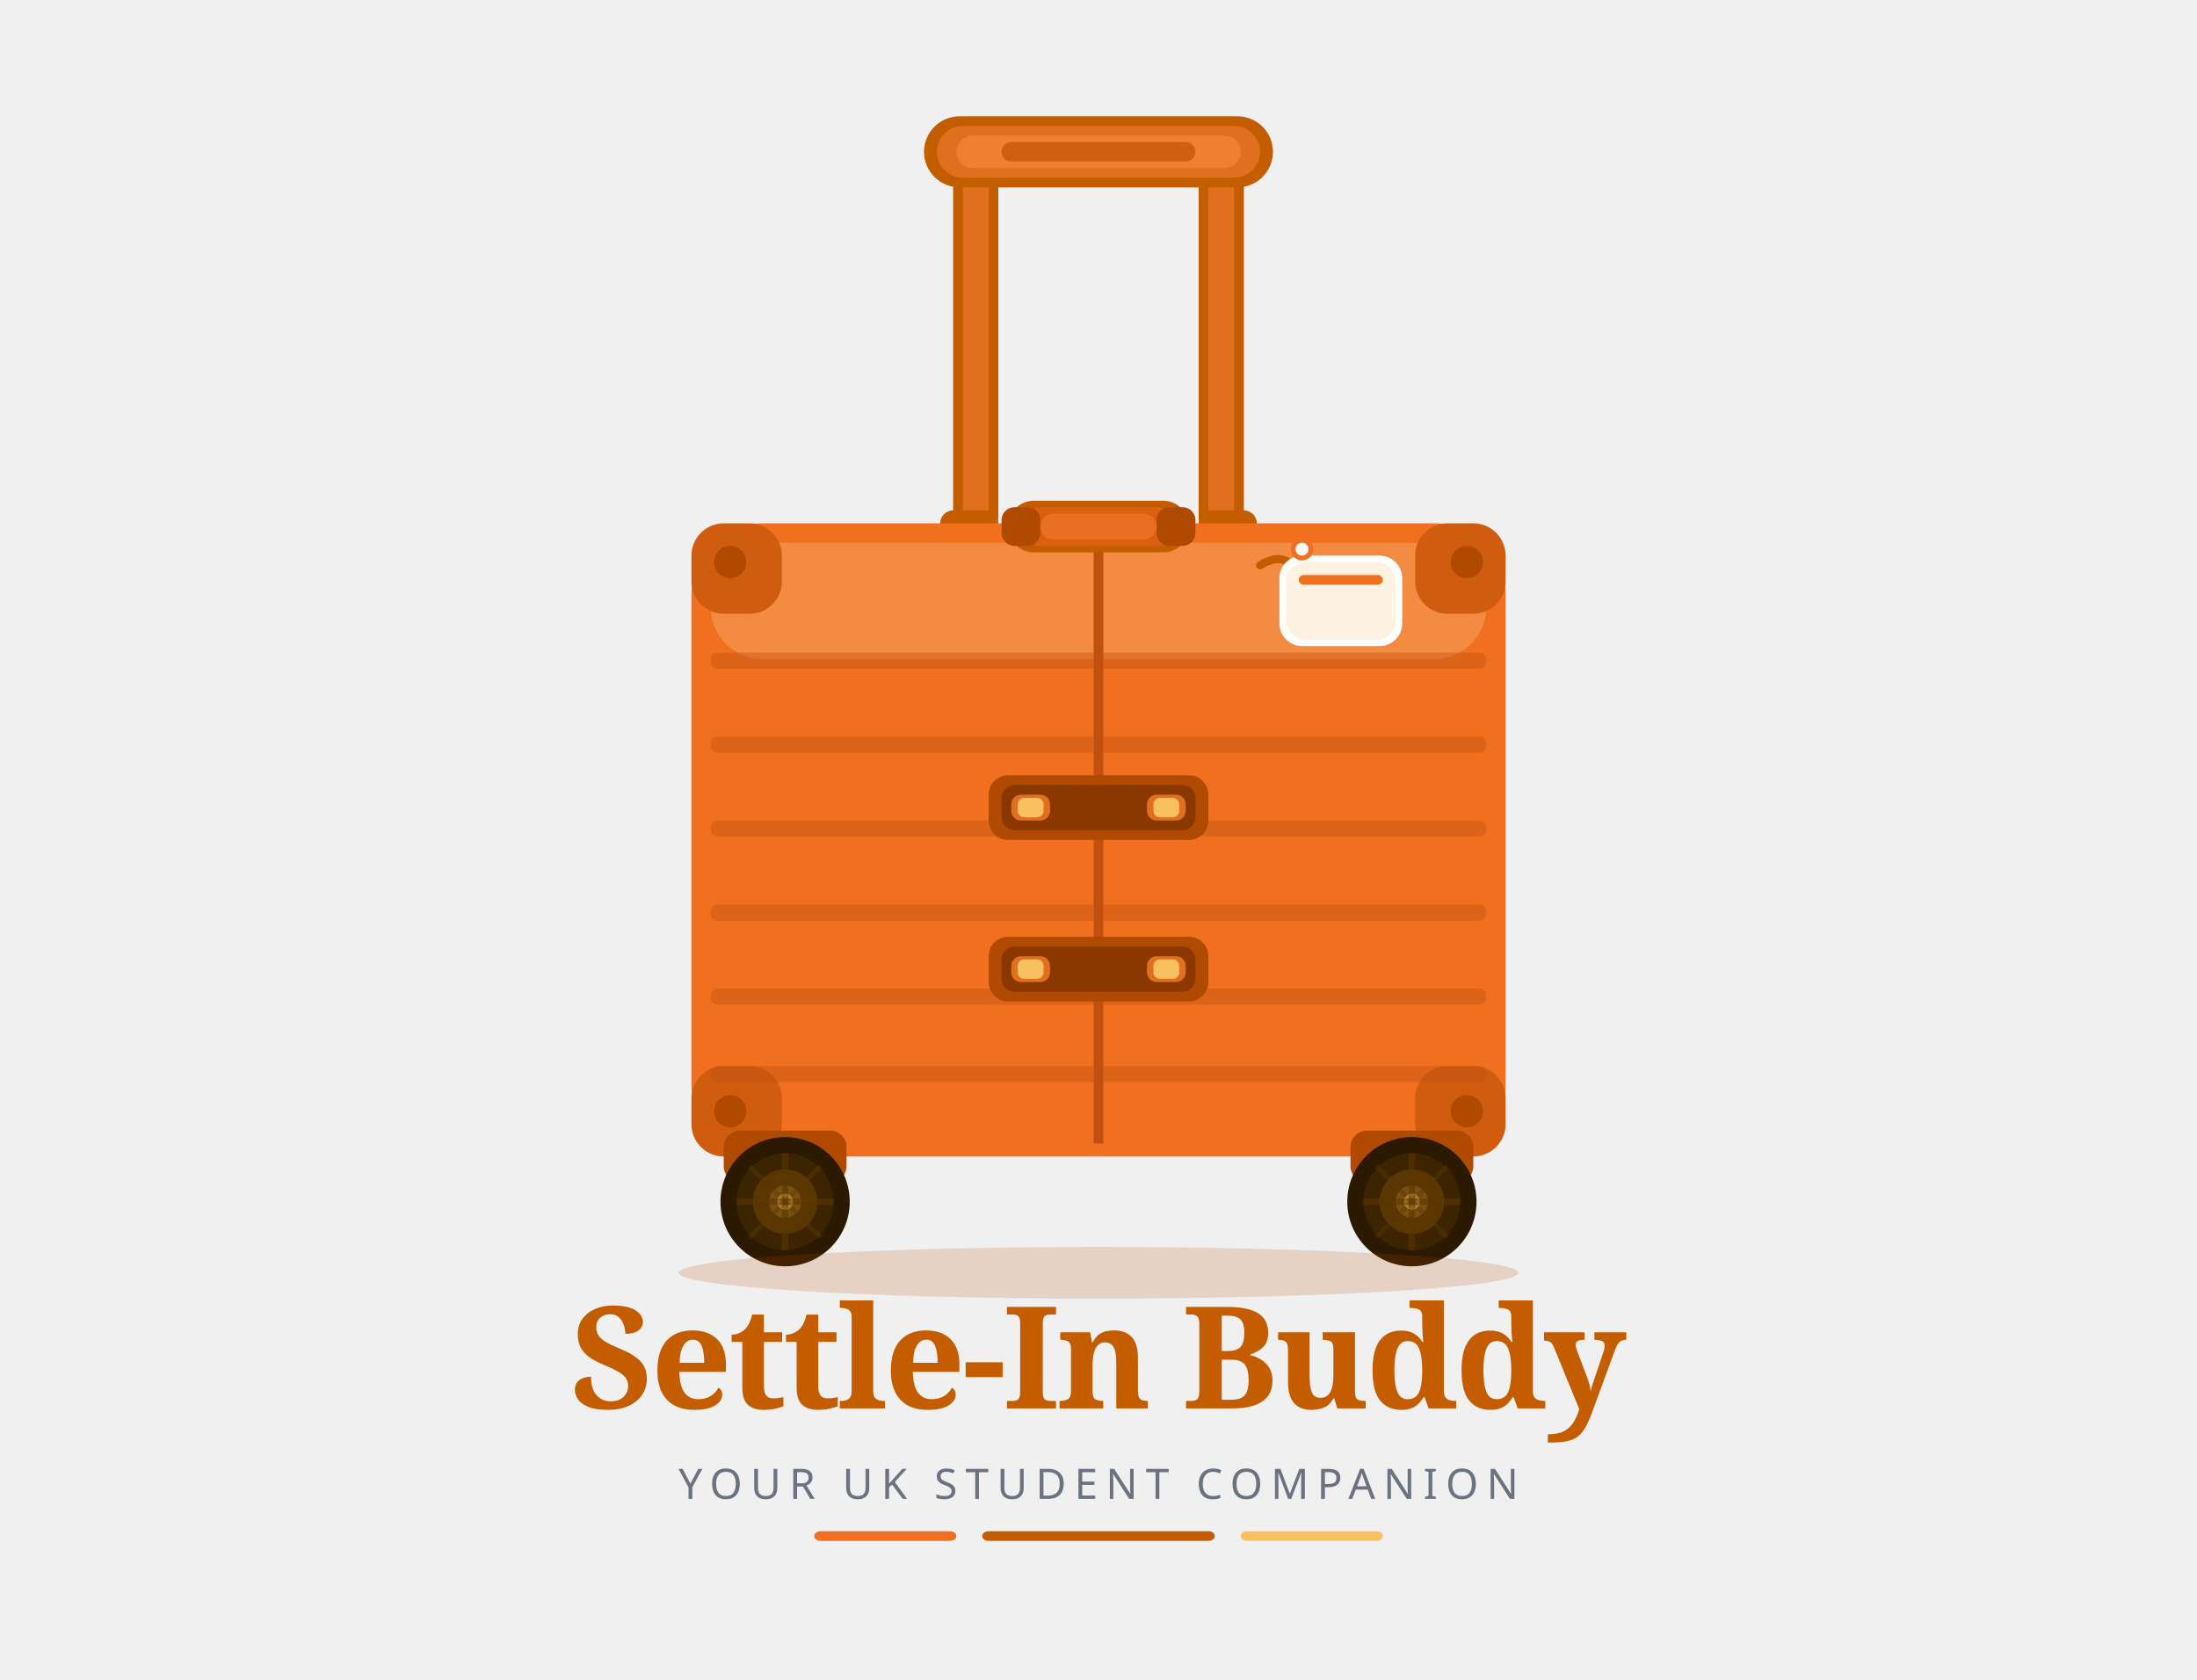
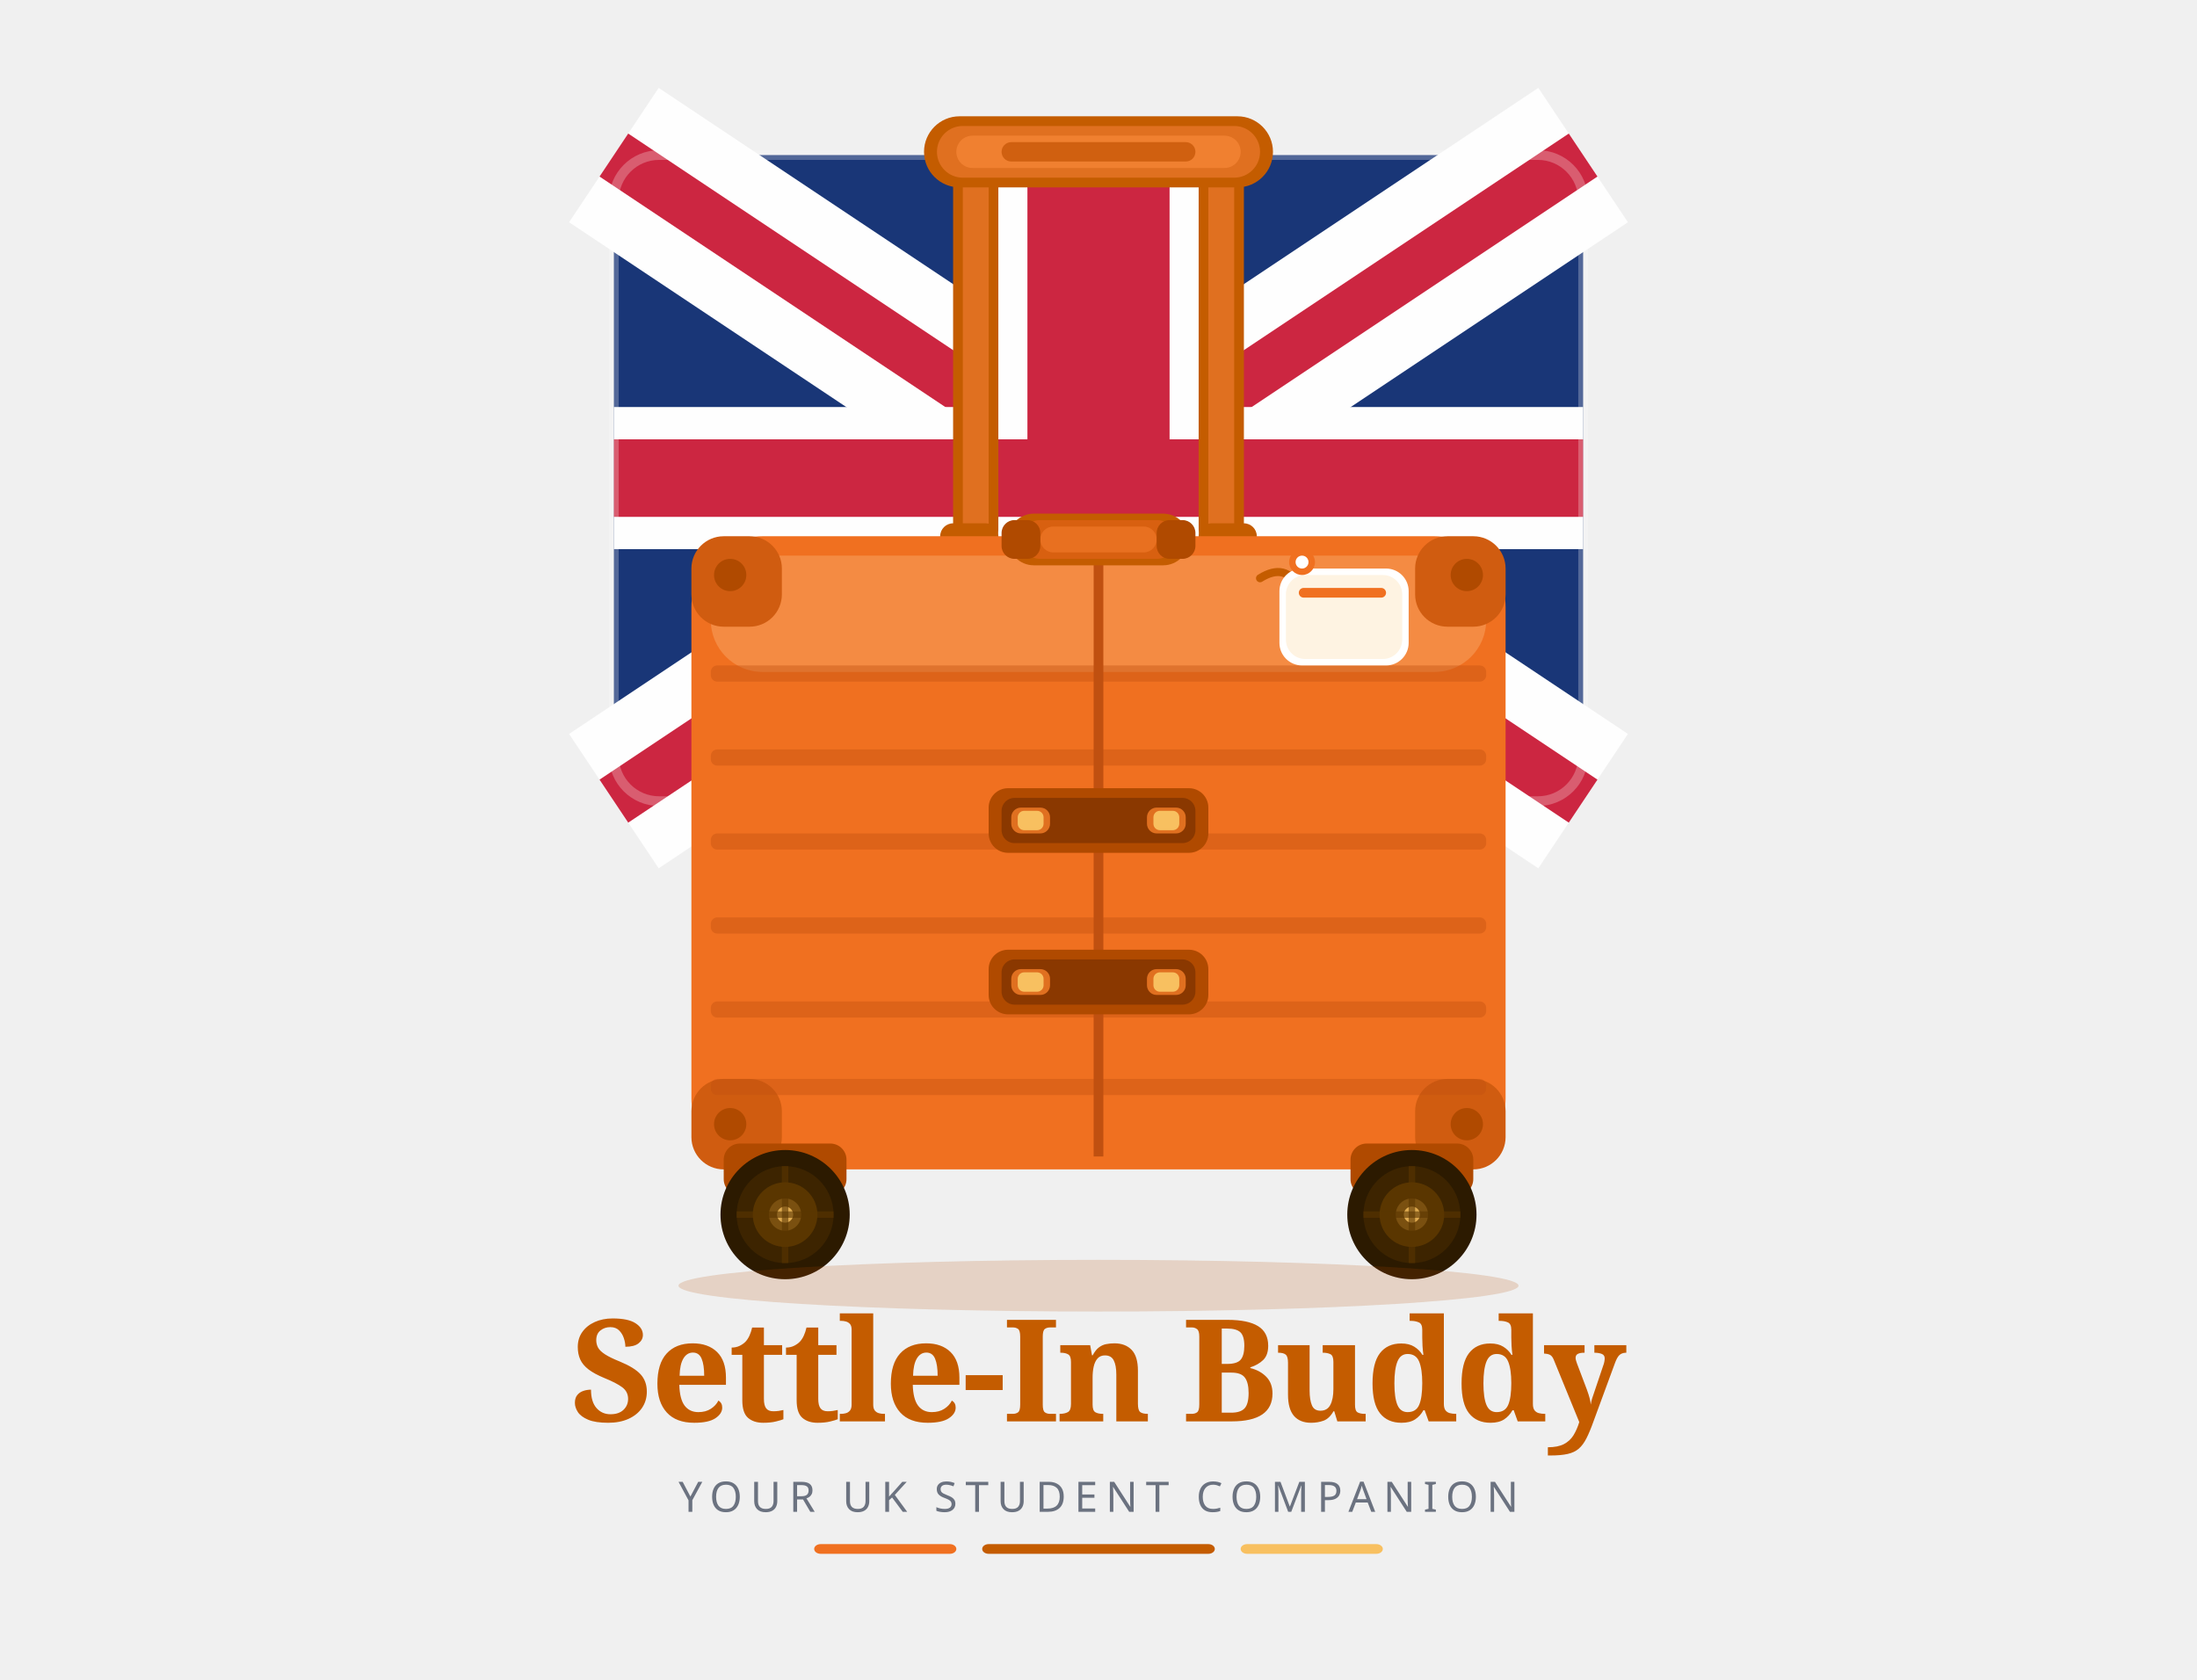
<svg xmlns="http://www.w3.org/2000/svg" width="680" height="520" viewBox="0 0 680 520">
  <defs>
    <style>
      .lt { font-family:'Playfair Display',Georgia,serif; font-weight:900; }
      .ls { font-family:'Plus Jakarta Sans','Segoe UI',sans-serif; font-weight:500; }
    </style>
  </defs>
-   <rect x="295" y="48" width="14" height="118" rx="6" fill="#c45c00" />
-   <rect x="298" y="50" width="8" height="114" rx="4" fill="#e07020" />
-   <rect x="371" y="48" width="14" height="118" rx="6" fill="#c45c00" />
-   <rect x="374" y="50" width="8" height="114" rx="4" fill="#e07020" />
+   <g opacity="0.9">
+     <rect x="190" y="48" width="300" height="200" rx="14" fill="#012169" />
+     <line x1="190" y1="48" x2="490" y2="248" stroke="#fff" stroke-width="50" />
+     <line x1="490" y1="48" x2="190" y2="248" stroke="#fff" stroke-width="50" />
+     <line x1="190" y1="48" x2="490" y2="248" stroke="#C8102E" stroke-width="16" />
+     <line x1="490" y1="48" x2="190" y2="248" stroke="#C8102E" stroke-width="16" />
+     <rect x="190" y="126" width="300" height="44" fill="#fff" />
+     <rect x="308" y="48" width="64" height="200" fill="#fff" />
+     <rect x="190" y="136" width="300" height="24" fill="#C8102E" />
+     <rect x="318" y="48" width="44" height="200" fill="#C8102E" />
+     <rect x="190" y="48" width="300" height="200" rx="14" fill="none" stroke="rgba(255,255,255,0.25)" stroke-width="3" />
+   </g>
+   <rect x="295" y="48" width="14" height="122" rx="6" fill="#c45c00" />
+   <rect x="298" y="50" width="8" height="118" rx="4" fill="#e07020" />
+   <rect x="371" y="48" width="14" height="122" rx="6" fill="#c45c00" />
+   <rect x="374" y="50" width="8" height="118" rx="4" fill="#e07020" />
  <rect x="286" y="36" width="108" height="22" rx="11" fill="#c45c00" />
  <rect x="290" y="39" width="100" height="16" rx="8" fill="#e07020" />
  <rect x="296" y="42" width="88" height="10" rx="5" fill="#f08030" />
  <rect x="310" y="44" width="60" height="6" rx="3" fill="#d06010" />
-   <rect x="291" y="158" width="18" height="12" rx="4" fill="#c45c00" />
-   <rect x="371" y="158" width="18" height="12" rx="4" fill="#c45c00" />
-   <rect x="214" y="162" width="252" height="196" rx="22" fill="#f07020" />
-   <rect x="220" y="168" width="240" height="36" rx="16" fill="#f8a060" opacity="0.55" />
-   <rect x="214" y="162" width="28" height="28" rx="10" fill="#d05c10" />
-   <rect x="438" y="162" width="28" height="28" rx="10" fill="#d05c10" />
-   <rect x="214" y="330" width="28" height="28" rx="10" fill="#d05c10" />
-   <rect x="438" y="330" width="28" height="28" rx="10" fill="#d05c10" />
-   <circle cx="226" cy="174" r="5" fill="#b04a00" />
-   <circle cx="454" cy="174" r="5" fill="#b04a00" />
-   <circle cx="226" cy="344" r="5" fill="#b04a00" />
-   <circle cx="454" cy="344" r="5" fill="#b04a00" />
-   <line x1="340" y1="166" x2="340" y2="354" stroke="#c05010" stroke-width="3" />
-   <rect x="220" y="202" width="240" height="5" rx="2" fill="#c05010" opacity="0.4" />
-   <rect x="220" y="228" width="240" height="5" rx="2" fill="#c05010" opacity="0.4" />
-   <rect x="220" y="254" width="240" height="5" rx="2" fill="#c05010" opacity="0.4" />
-   <rect x="220" y="280" width="240" height="5" rx="2" fill="#c05010" opacity="0.4" />
-   <rect x="220" y="306" width="240" height="5" rx="2" fill="#c05010" opacity="0.4" />
-   <rect x="220" y="330" width="240" height="5" rx="2" fill="#c05010" opacity="0.4" />
-   <rect x="306" y="240" width="68" height="20" rx="6" fill="#b04a00" />
-   <rect x="310" y="243" width="60" height="14" rx="4" fill="#8a3800" />
-   <rect x="313" y="246" width="12" height="8" rx="3" fill="#e07020" />
-   <rect x="315" y="247" width="8" height="6" rx="2" fill="#f8c060" />
-   <rect x="355" y="246" width="12" height="8" rx="3" fill="#e07020" />
-   <rect x="357" y="247" width="8" height="6" rx="2" fill="#f8c060" />
-   <rect x="306" y="290" width="68" height="20" rx="6" fill="#b04a00" />
-   <rect x="310" y="293" width="60" height="14" rx="4" fill="#8a3800" />
-   <rect x="313" y="296" width="12" height="8" rx="3" fill="#e07020" />
-   <rect x="315" y="297" width="8" height="6" rx="2" fill="#f8c060" />
-   <rect x="355" y="296" width="12" height="8" rx="3" fill="#e07020" />
-   <rect x="357" y="297" width="8" height="6" rx="2" fill="#f8c060" />
-   <rect x="312" y="155" width="56" height="16" rx="8" fill="#c45c00" />
-   <rect x="316" y="157" width="48" height="12" rx="6" fill="#d86010" />
-   <rect x="322" y="159" width="36" height="8" rx="4" fill="#e87020" />
-   <rect x="310" y="157" width="12" height="12" rx="4" fill="#b04a00" />
-   <rect x="358" y="157" width="12" height="12" rx="4" fill="#b04a00" />
-   <path d="M390 175 Q398 170 402 178" fill="none" stroke="#c45c00" stroke-width="2.5" stroke-linecap="round" />
-   <rect x="396" y="172" width="38" height="28" rx="7" fill="#fff" />
-   <rect x="398" y="174" width="34" height="24" rx="6" fill="#fef3e2" />
-   <circle cx="403" cy="170" r="3.5" fill="#f07020" />
-   <circle cx="403" cy="170" r="2" fill="#fff" />
-   <rect x="402" y="178" width="26" height="3" rx="1.5" fill="#f07020" />
-   <rect x="224" y="350" width="38" height="16" rx="5" fill="#b04a00" />
-   <circle cx="243" cy="372" r="20" fill="#2c1a00" />
-   <circle cx="243" cy="372" r="15" fill="#3d2400" />
-   <circle cx="243" cy="372" r="10" fill="#5a3600" />
-   <circle cx="243" cy="372" r="5" fill="#7a5010" />
-   <circle cx="243" cy="372" r="2.5" fill="#f8c060" opacity="0.8" />
-   <line x1="243" y1="357" x2="243" y2="387" stroke="#5a3600" stroke-width="2" opacity="0.6" />
-   <line x1="228" y1="372" x2="258" y2="372" stroke="#5a3600" stroke-width="2" opacity="0.6" />
-   <line x1="232" y1="361" x2="254" y2="383" stroke="#5a3600" stroke-width="1.5" opacity="0.4" />
-   <line x1="254" y1="361" x2="232" y2="383" stroke="#5a3600" stroke-width="1.5" opacity="0.4" />
-   <rect x="418" y="350" width="38" height="16" rx="5" fill="#b04a00" />
-   <circle cx="437" cy="372" r="20" fill="#2c1a00" />
-   <circle cx="437" cy="372" r="15" fill="#3d2400" />
-   <circle cx="437" cy="372" r="10" fill="#5a3600" />
-   <circle cx="437" cy="372" r="5" fill="#7a5010" />
-   <circle cx="437" cy="372" r="2.5" fill="#f8c060" opacity="0.8" />
-   <line x1="437" y1="357" x2="437" y2="387" stroke="#5a3600" stroke-width="2" opacity="0.6" />
-   <line x1="422" y1="372" x2="452" y2="372" stroke="#5a3600" stroke-width="2" opacity="0.6" />
-   <line x1="426" y1="361" x2="448" y2="383" stroke="#5a3600" stroke-width="1.5" opacity="0.4" />
-   <line x1="448" y1="361" x2="426" y2="383" stroke="#5a3600" stroke-width="1.5" opacity="0.4" />
-   <ellipse cx="340" cy="394" rx="130" ry="8" fill="#b04a00" opacity="0.18" />
-   <text x="340" y="436" text-anchor="middle" class="lt" font-size="44" fill="#c45c00" letter-spacing="-1">Settle-In Buddy</text>
-   <text x="340" y="464" text-anchor="middle" class="ls" font-size="13" fill="#6b7280" letter-spacing="2.5">YOUR UK STUDENT COMPANION</text>
-   <rect x="252" y="474" width="44" height="3" rx="2" fill="#f07020" />
-   <rect x="304" y="474" width="72" height="3" rx="2" fill="#c45c00" />
-   <rect x="384" y="474" width="44" height="3" rx="2" fill="#f8c060" />
+   <rect x="291" y="162" width="18" height="12" rx="4" fill="#c45c00" />
+   <rect x="371" y="162" width="18" height="12" rx="4" fill="#c45c00" />
+   <rect x="214" y="166" width="252" height="196" rx="22" fill="#f07020" />
+   <rect x="220" y="172" width="240" height="36" rx="16" fill="#f8a060" opacity="0.55" />
+   <rect x="214" y="166" width="28" height="28" rx="10" fill="#d05c10" />
+   <rect x="438" y="166" width="28" height="28" rx="10" fill="#d05c10" />
+   <rect x="214" y="334" width="28" height="28" rx="10" fill="#d05c10" />
+   <rect x="438" y="334" width="28" height="28" rx="10" fill="#d05c10" />
+   <circle cx="226" cy="178" r="5" fill="#b04a00" />
+   <circle cx="454" cy="178" r="5" fill="#b04a00" />
+   <circle cx="226" cy="348" r="5" fill="#b04a00" />
+   <circle cx="454" cy="348" r="5" fill="#b04a00" />
+   <line x1="340" y1="170" x2="340" y2="358" stroke="#c05010" stroke-width="3" />
+   <rect x="220" y="206" width="240" height="5" rx="2" fill="#c05010" opacity="0.4" />
+   <rect x="220" y="232" width="240" height="5" rx="2" fill="#c05010" opacity="0.4" />
+   <rect x="220" y="258" width="240" height="5" rx="2" fill="#c05010" opacity="0.4" />
+   <rect x="220" y="284" width="240" height="5" rx="2" fill="#c05010" opacity="0.4" />
+   <rect x="220" y="310" width="240" height="5" rx="2" fill="#c05010" opacity="0.4" />
+   <rect x="220" y="334" width="240" height="5" rx="2" fill="#c05010" opacity="0.4" />
+   <rect x="306" y="244" width="68" height="20" rx="6" fill="#b04a00" />
+   <rect x="310" y="247" width="60" height="14" rx="4" fill="#8a3800" />
+   <rect x="313" y="250" width="12" height="8" rx="3" fill="#e07020" />
+   <rect x="315" y="251" width="8" height="6" rx="2" fill="#f8c060" />
+   <rect x="355" y="250" width="12" height="8" rx="3" fill="#e07020" />
+   <rect x="357" y="251" width="8" height="6" rx="2" fill="#f8c060" />
+   <rect x="306" y="294" width="68" height="20" rx="6" fill="#b04a00" />
+   <rect x="310" y="297" width="60" height="14" rx="4" fill="#8a3800" />
+   <rect x="313" y="300" width="12" height="8" rx="3" fill="#e07020" />
+   <rect x="315" y="301" width="8" height="6" rx="2" fill="#f8c060" />
+   <rect x="355" y="300" width="12" height="8" rx="3" fill="#e07020" />
+   <rect x="357" y="301" width="8" height="6" rx="2" fill="#f8c060" />
+   <rect x="312" y="159" width="56" height="16" rx="8" fill="#c45c00" />
+   <rect x="316" y="161" width="48" height="12" rx="6" fill="#d86010" />
+   <rect x="322" y="163" width="36" height="8" rx="4" fill="#e87020" />
+   <rect x="310" y="161" width="12" height="12" rx="4" fill="#b04a00" />
+   <rect x="358" y="161" width="12" height="12" rx="4" fill="#b04a00" />
+   <path d="M390 179 Q398 174 402 182" fill="none" stroke="#c45c00" stroke-width="2.5" stroke-linecap="round" />
+   <rect x="396" y="176" width="40" height="30" rx="7" fill="#fff" />
+   <rect x="398" y="178" width="36" height="26" rx="6" fill="#fef3e2" />
+   <circle cx="403" cy="174" r="4" fill="#f07020" />
+   <circle cx="403" cy="174" r="2" fill="#fff" />
+   <rect x="402" y="182" width="27" height="3" rx="1.5" fill="#f07020" />
+   <rect x="224" y="354" width="38" height="16" rx="5" fill="#b04a00" />
+   <circle cx="243" cy="376" r="20" fill="#2c1a00" />
+   <circle cx="243" cy="376" r="15" fill="#3d2400" />
+   <circle cx="243" cy="376" r="10" fill="#5a3600" />
+   <circle cx="243" cy="376" r="5" fill="#7a5010" />
+   <circle cx="243" cy="376" r="2.5" fill="#f8c060" opacity="0.8" />
+   <line x1="243" y1="361" x2="243" y2="391" stroke="#5a3600" stroke-width="2" opacity="0.6" />
+   <line x1="228" y1="376" x2="258" y2="376" stroke="#5a3600" stroke-width="2" opacity="0.6" />
+   <rect x="418" y="354" width="38" height="16" rx="5" fill="#b04a00" />
+   <circle cx="437" cy="376" r="20" fill="#2c1a00" />
+   <circle cx="437" cy="376" r="15" fill="#3d2400" />
+   <circle cx="437" cy="376" r="10" fill="#5a3600" />
+   <circle cx="437" cy="376" r="5" fill="#7a5010" />
+   <circle cx="437" cy="376" r="2.5" fill="#f8c060" opacity="0.8" />
+   <line x1="437" y1="361" x2="437" y2="391" stroke="#5a3600" stroke-width="2" opacity="0.6" />
+   <line x1="422" y1="376" x2="452" y2="376" stroke="#5a3600" stroke-width="2" opacity="0.6" />
+   <ellipse cx="340" cy="398" rx="130" ry="8" fill="#b04a00" opacity="0.18" />
+   <text x="340" y="440" text-anchor="middle" class="lt" font-size="44" fill="#c45c00" letter-spacing="-1">Settle-In Buddy</text>
+   <text x="340" y="468" text-anchor="middle" class="ls" font-size="13" fill="#6b7280" letter-spacing="2.5">YOUR UK STUDENT COMPANION</text>
+   <rect x="252" y="478" width="44" height="3" rx="2" fill="#f07020" />
+   <rect x="304" y="478" width="72" height="3" rx="2" fill="#c45c00" />
+   <rect x="384" y="478" width="44" height="3" rx="2" fill="#f8c060" />
</svg>
